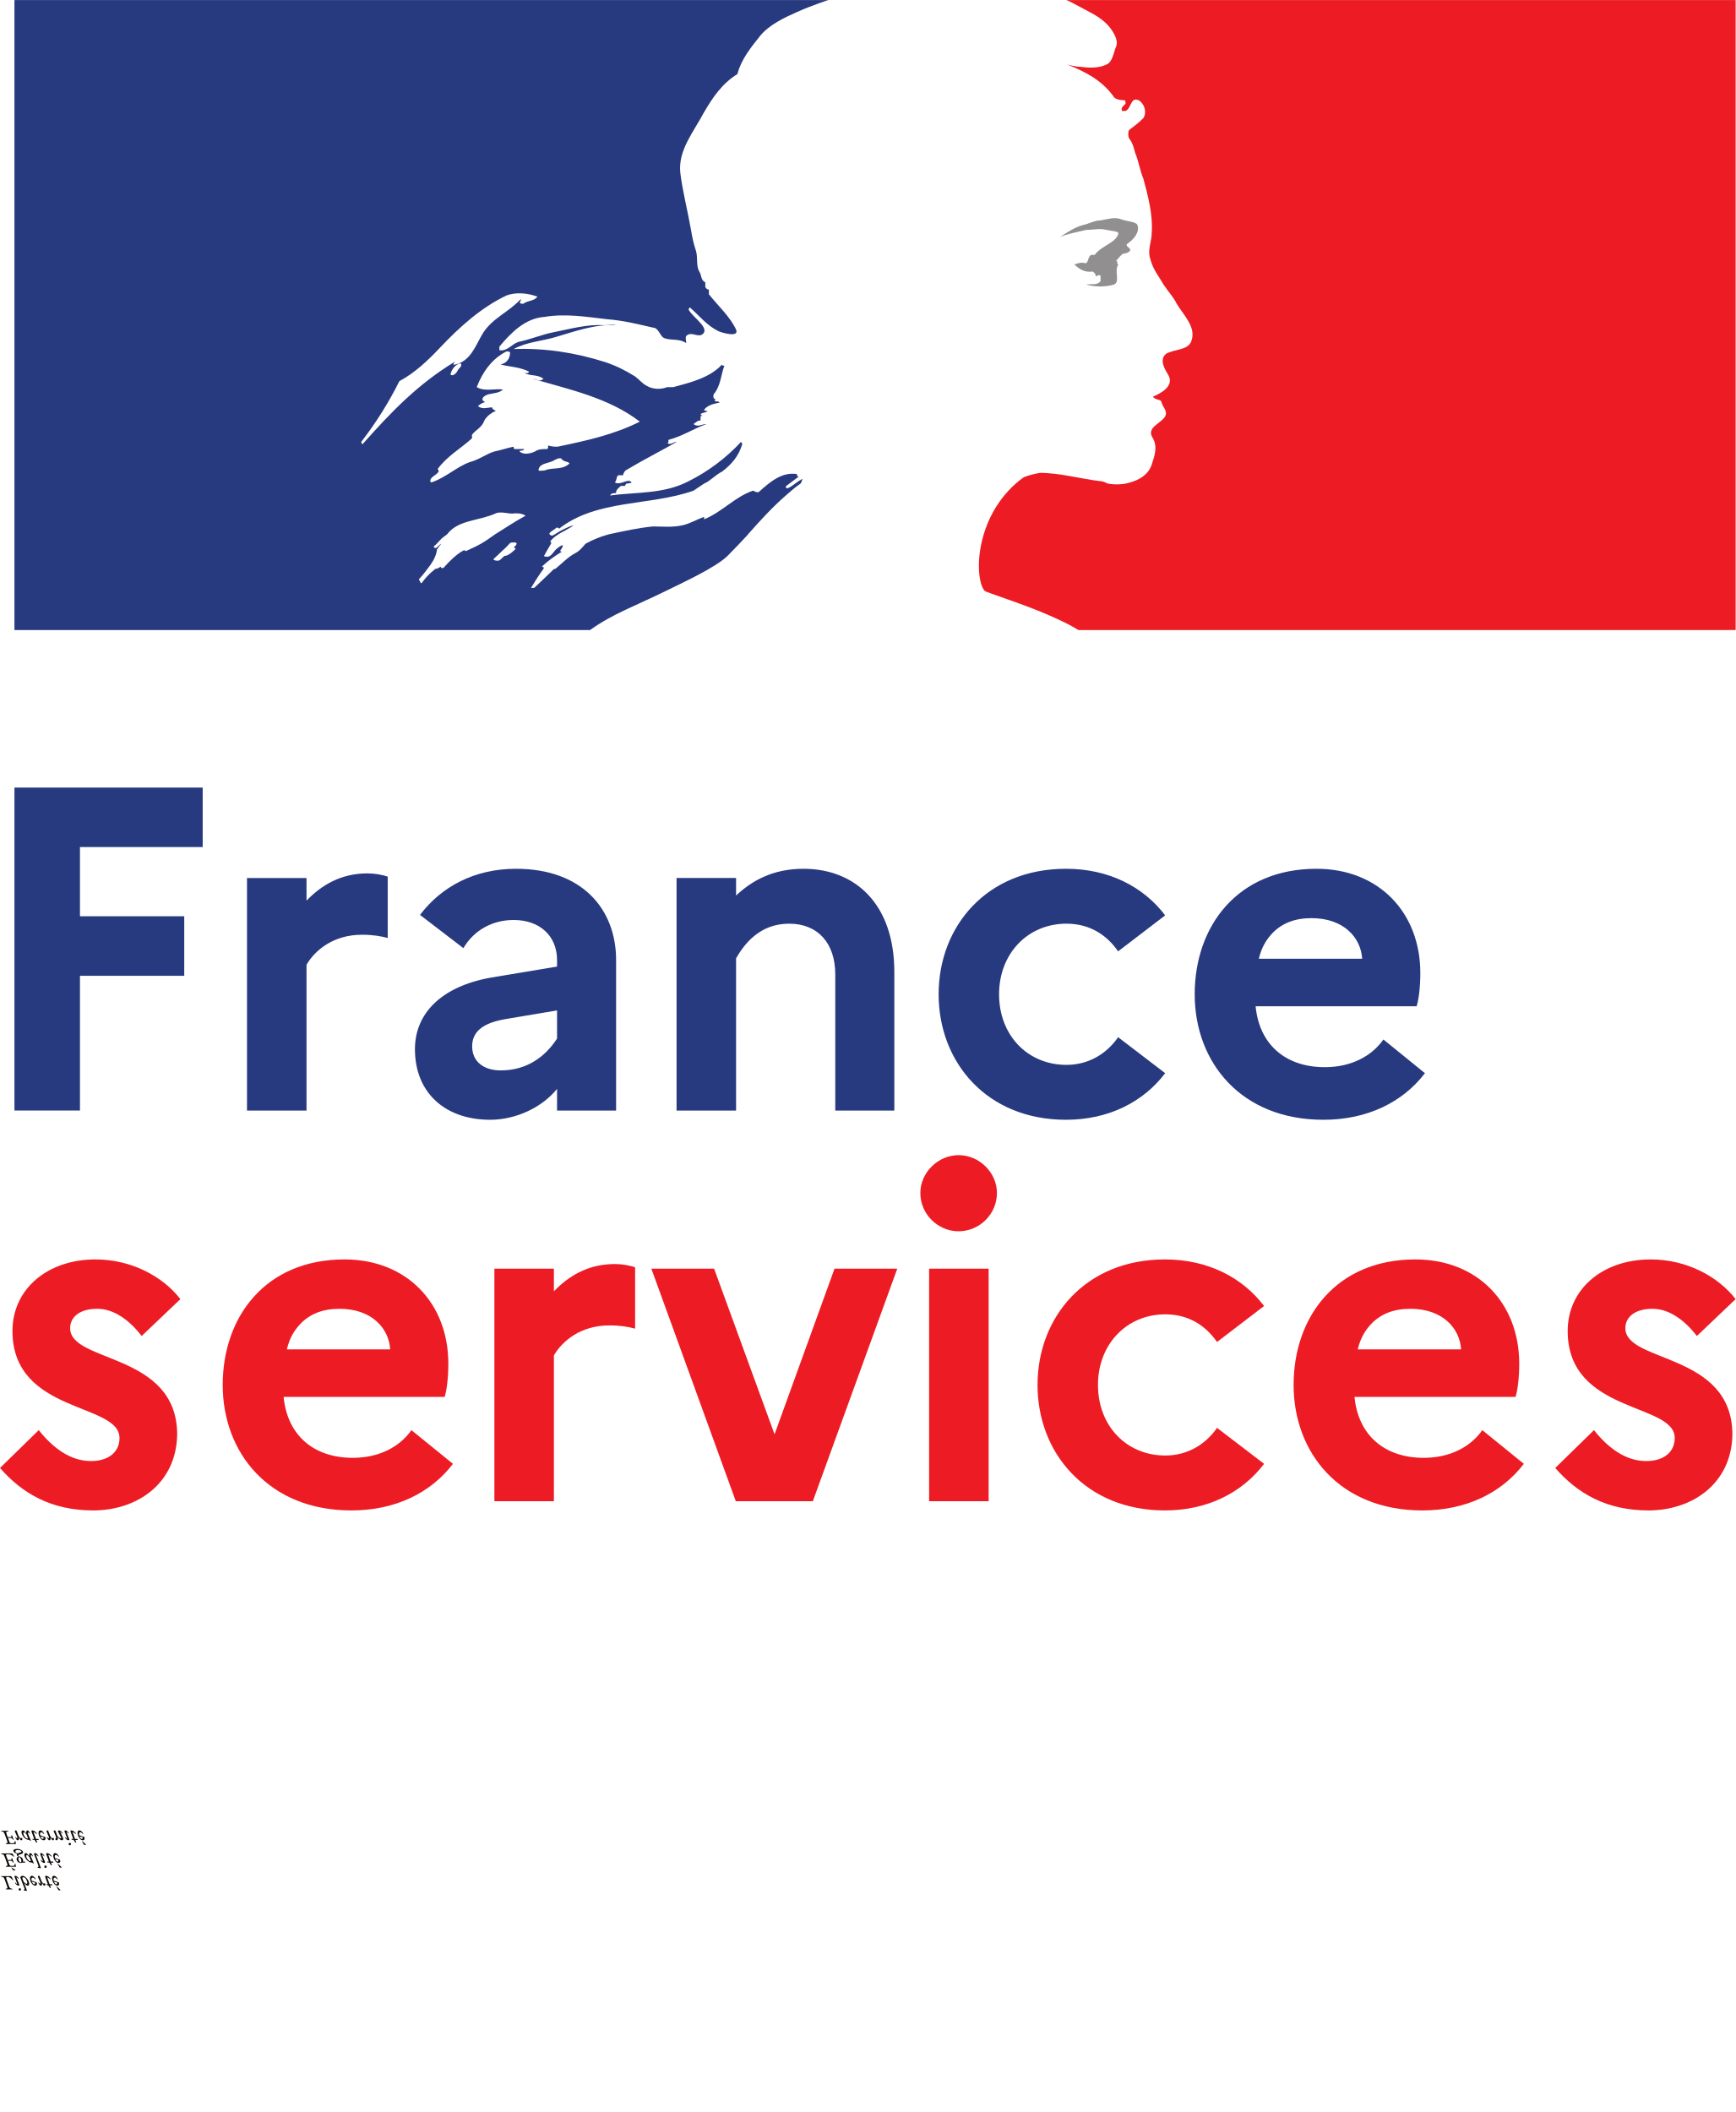
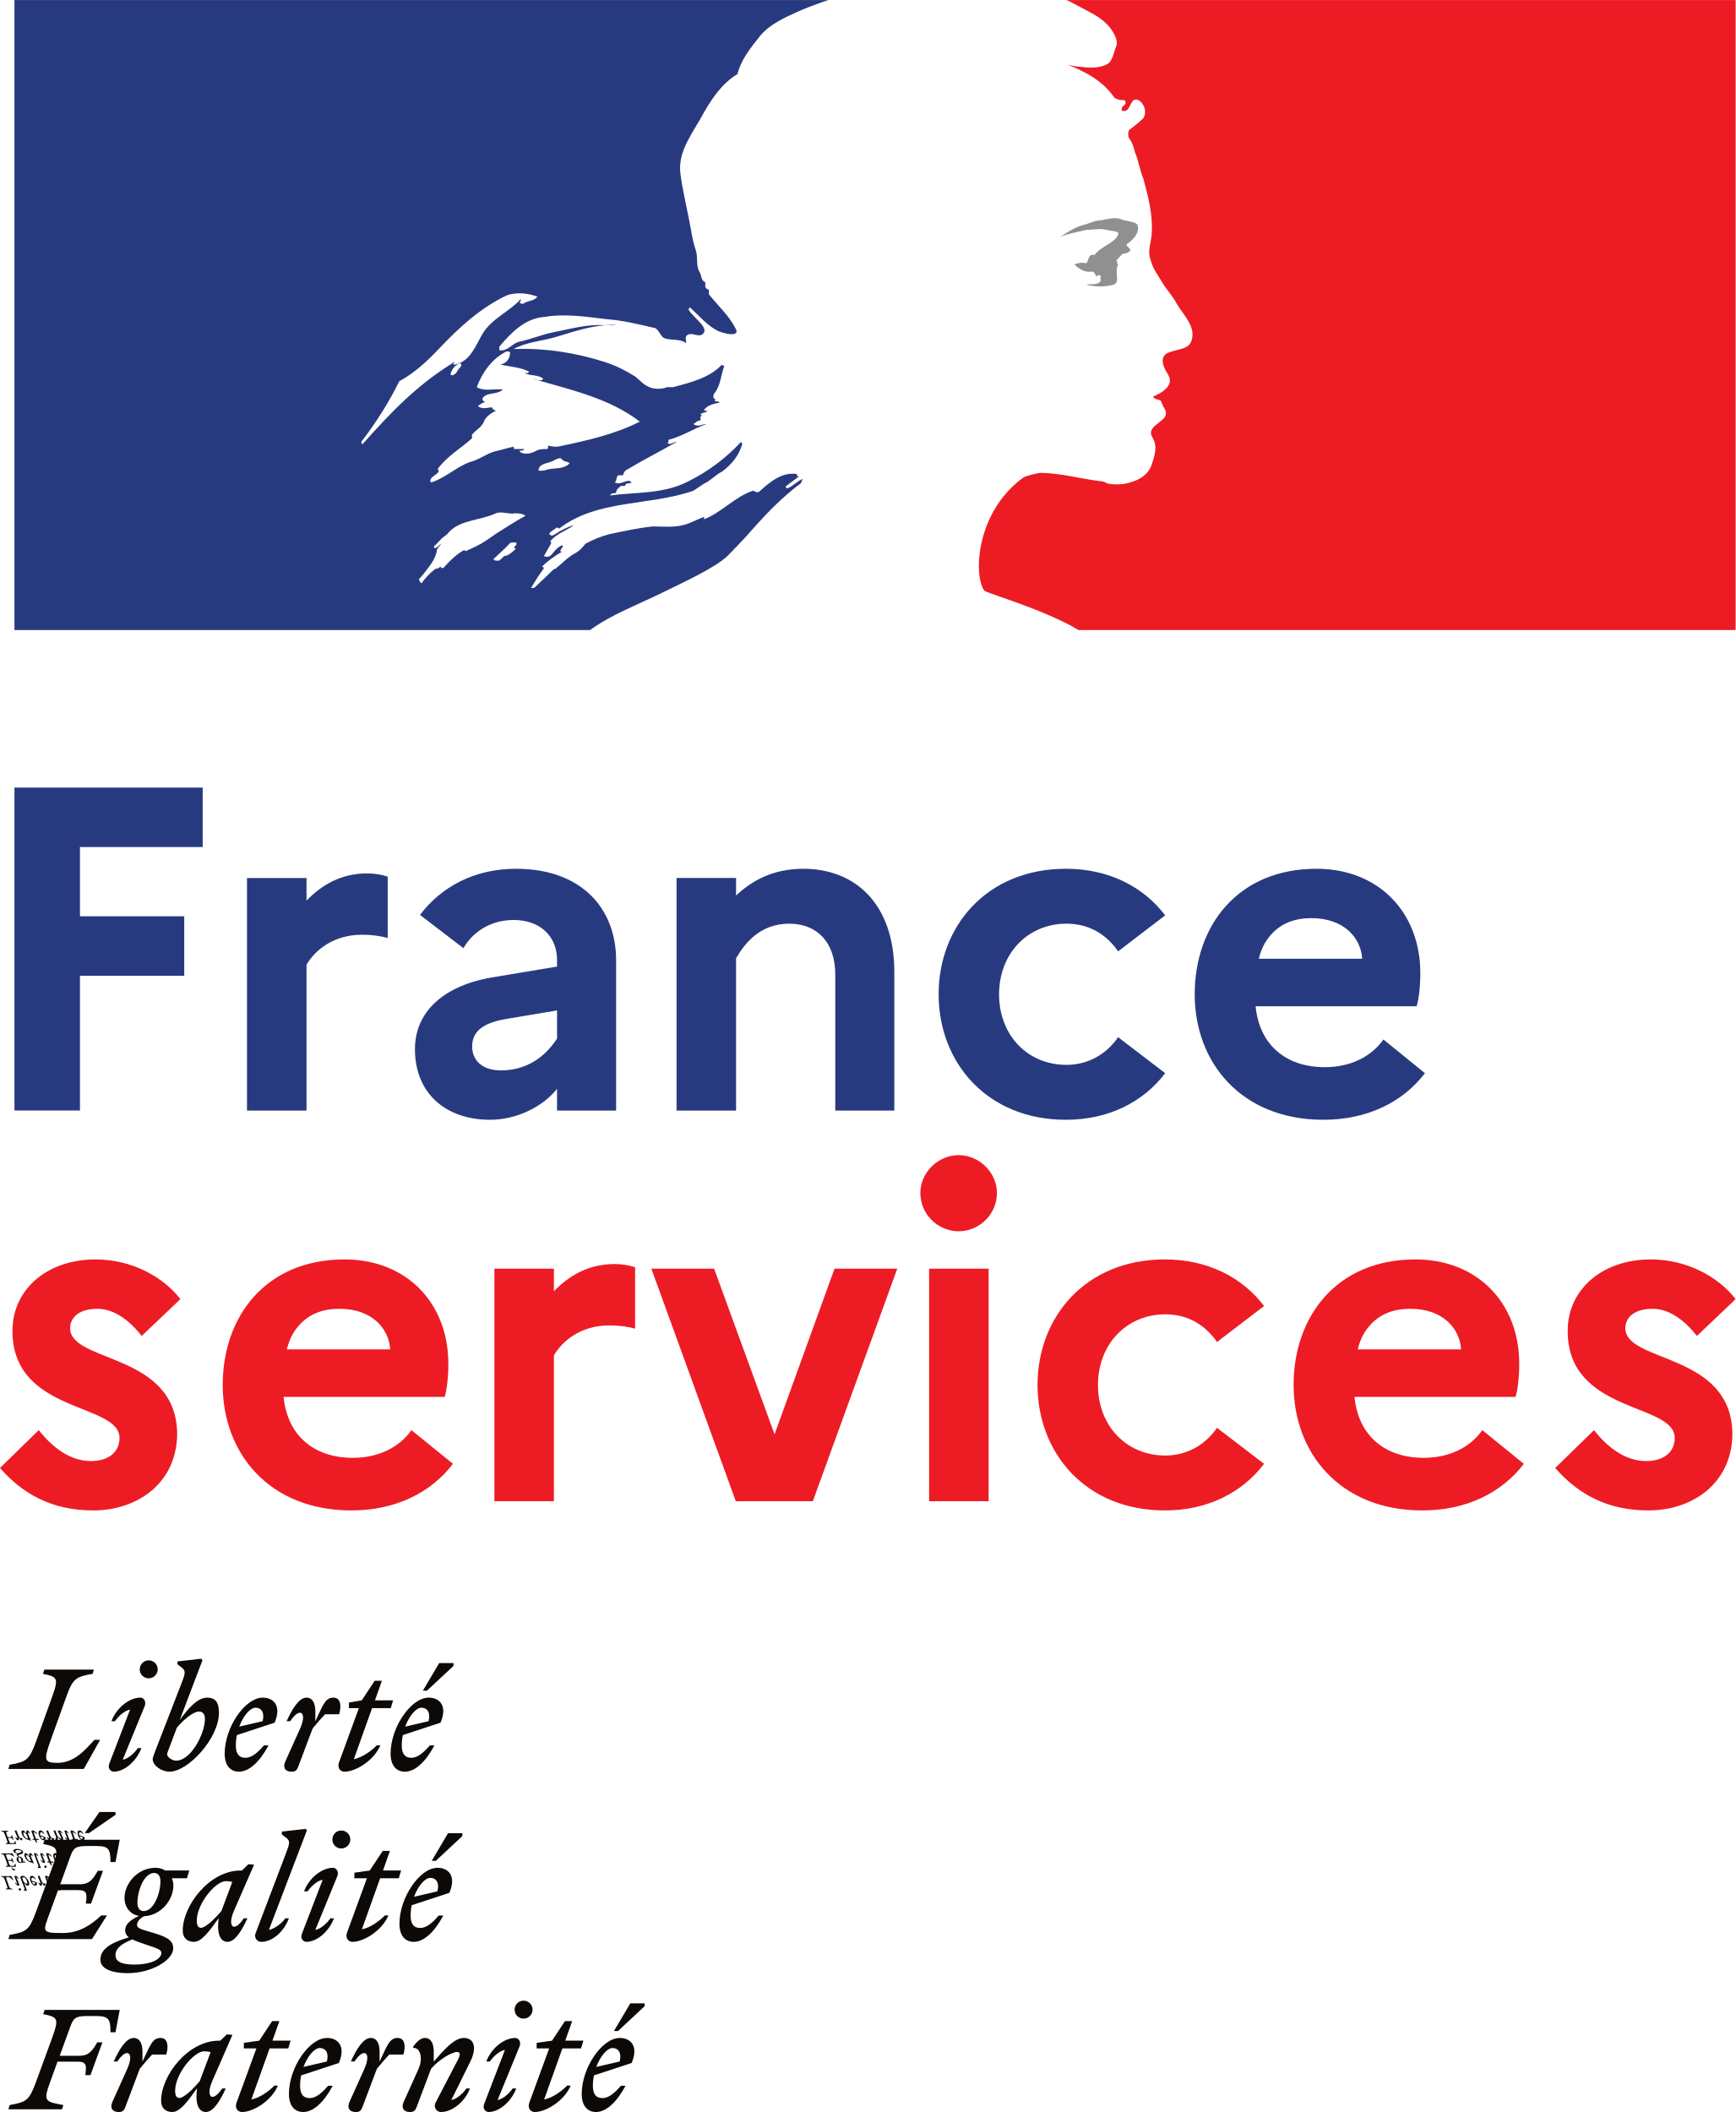
<svg xmlns="http://www.w3.org/2000/svg" height="50" viewBox="0 0 516.693 628.693">
  <path d="M4.303 234.439H60.34v17.717H23.806v20.603h31.041v17.718h-31.04v40.106H4.302V234.44m69.225 26.92h17.718v6.73c4.532-4.67 10.301-8.104 18.13-8.104 2.198 0 4.395.412 6.044.961v18.27c-2.061-.552-4.396-.964-7.692-.964-8.516 0-14.01 4.671-16.482 8.928v43.403H73.528v-69.225m75.542 57.276c7.691 0 13.186-3.982 16.757-9.477v-8.378l-15.52 2.609c-7.005 1.237-9.752 3.984-9.752 8.104 0 4.394 3.296 7.142 8.515 7.142zm-25.547-6.318c0-10.713 7.966-18.68 22.525-21.29l19.779-3.296v-1.923c0-7.28-5.219-11.95-12.91-11.95-6.32 0-11.813 3.022-14.972 8.38l-12.911-9.89c6.318-8.378 16.206-13.735 28.569-13.735 19.778 0 29.804 12.086 29.804 27.195v44.776h-17.58v-6.456c-4.395 5.495-12.224 9.203-19.916 9.203-13.323 0-22.388-7.965-22.388-21.014m77.879-50.958h17.718v5.22c4.808-4.532 11.125-7.966 20.054-7.966 15.245 0 27.057 10.3 27.057 30.767v41.204H248.65v-40.518c0-9.202-5.081-15.108-13.735-15.108-8.79 0-13.323 6.043-15.795 10.3v45.326h-17.718v-69.225m131.446 47.387 14.01 10.713c-6.456 8.516-16.757 13.872-29.53 13.872-23.625 0-37.91-17.168-37.91-37.36 0-20.19 14.285-37.358 37.91-37.358 12.773 0 23.074 5.357 29.53 13.873l-14.01 10.713c-3.296-4.808-8.379-8.241-15.384-8.241-11.536 0-20.053 8.927-20.053 21.014 0 12.225 8.517 21.015 20.053 21.015 6.73 0 12.088-3.434 15.384-8.241m41.89-23.35h30.768c-.412-6.317-5.495-12.086-15.11-12.086-4.944 0-8.788 1.51-11.673 4.531-1.786 1.924-3.16 4.122-3.984 7.555zm19.23 47.935c-24.585 0-38.32-17.168-38.32-37.36 0-20.327 12.773-37.358 36.26-37.358 18.542 0 30.904 13.049 30.904 31.041 0 3.846-.412 7.692-1.099 9.89H373.78c1.098 11.4 8.927 18.128 20.602 18.128 7.692 0 13.871-3.157 17.443-8.24l12.361 10.027c-6.591 8.653-17.169 13.872-30.216 13.872" fill="#283a7f" />
  <path d="M85.392 401.684h30.766c-.412-6.317-5.494-12.086-15.108-12.086-4.945 0-8.79 1.51-11.676 4.532-1.784 1.922-3.158 4.12-3.982 7.554zm19.229 47.936c-24.586 0-38.322-17.169-38.322-37.359 0-20.327 12.774-37.36 36.262-37.36 18.542 0 30.904 13.049 30.904 31.04 0 3.847-.413 7.692-1.1 9.89H84.43c1.099 11.4 8.928 18.13 20.603 18.13 7.692 0 13.872-3.158 17.444-8.242l12.361 10.028c-6.593 8.653-17.169 13.873-30.217 13.873m42.553-71.971h17.718v6.73c4.532-4.67 10.301-8.105 18.13-8.105 2.197 0 4.395.412 6.043.961v18.27c-2.06-.551-4.395-.962-7.692-.962-8.515 0-14.01 4.67-16.481 8.928v43.403h-17.718v-69.225m65.406 0 17.993 49.308 17.855-49.308h18.68l-25.135 69.225h-22.937l-25.137-69.225h18.681m64.005 0h17.718v69.225h-17.718zm-2.61-22.526c0-6.044 5.22-11.263 11.4-11.263s11.402 5.219 11.402 11.263c0 6.318-5.22 11.4-11.401 11.4-6.182 0-11.4-5.082-11.4-11.4m88.314 69.911 14.01 10.713c-6.456 8.516-16.756 13.873-29.53 13.873-23.625 0-37.908-17.169-37.908-37.359 0-20.191 14.283-37.36 37.908-37.36 12.774 0 23.074 5.357 29.53 13.871l-14.01 10.716c-3.295-4.81-8.378-8.242-15.383-8.242-11.537 0-20.053 8.927-20.053 21.015 0 12.224 8.516 21.013 20.053 21.013 6.73 0 12.088-3.433 15.383-8.24m41.892-23.35h30.766c-.41-6.317-5.493-12.086-15.108-12.086-4.945 0-8.789 1.51-11.674 4.532-1.785 1.922-3.16 4.12-3.984 7.554zm19.229 47.936c-24.585 0-38.32-17.169-38.32-37.359 0-20.327 12.774-37.36 36.26-37.36 18.542 0 30.904 13.049 30.904 31.04 0 3.847-.412 7.692-1.098 9.89h-47.935c1.097 11.4 8.928 18.13 20.602 18.13 7.69 0 13.872-3.158 17.444-8.242l12.36 10.028c-6.593 8.653-17.168 13.873-30.217 13.873m51.096-23.9c4.258 5.358 9.478 9.203 15.52 9.203 5.358 0 8.518-2.748 8.518-6.868 0-10.574-31.867-7.14-31.867-31.864 0-12.363 10.302-21.29 24.723-21.29 10.713 0 20.053 5.082 25.273 11.813L505.137 397.7c-3.572-4.67-8.241-8.103-13.187-8.103-5.63 0-8.103 2.746-8.103 5.769 0 10.438 31.865 7.141 31.865 31.728-.273 14.559-11.949 22.525-24.998 22.525-12.36 0-21.014-4.945-27.744-12.636l11.537-11.265m-462.97 0c4.258 5.359 9.478 9.204 15.52 9.204 5.358 0 8.517-2.748 8.517-6.868 0-10.574-31.865-7.14-31.865-31.864 0-12.363 10.302-21.29 24.723-21.29 10.712 0 20.053 5.082 25.272 11.813L42.167 397.7c-3.572-4.67-8.241-8.103-13.185-8.103-5.633 0-8.104 2.746-8.104 5.769 0 10.438 31.864 7.141 31.864 31.728-.274 14.559-11.95 22.525-24.997 22.525-12.362 0-21.015-4.945-27.746-12.636l11.538-11.265" fill="#ed1c24" />
  <path d="M154.676 134.38c-.353-.355 1.064 0 1.417-.71h-2.833c-.356 0-.356-.354-.356-.709-1.772.355-3.897 1.064-5.67 1.419-2.48.708-4.607 2.48-7.441 3.19-3.9 1.417-7.088 4.606-11.34 6.023-.356 0-.356-.353-.356-.708.356-1.064 1.773-1.417 2.48-2.481 0-.355 0-.71-.353-.71 2.836-3.897 6.733-6.023 10.278-9.213v-1.064c1.062-1.417 2.834-2.126 3.544-3.898.353-1.063 1.77-2.48 3.544-3.188-.356-.356-1.064-.356-1.064-1.064-1.418 0-2.835.708-4.254-.355.662-.66 1.42-1.025 2.223-1.258a1.287 1.287 0 0 1-.804-.514c-.355-.708.684-1.5 1.772-1.772 1.417-.354 3.19-.354 4.252-1.417-2.481-.355-5.316.71-7.797-.71 1.773-4.606 4.608-8.504 8.86-10.63.354 0 1.064 0 1.064.354 0 1.772-1.063 3.189-2.835 3.544 2.835.709 5.67.709 8.505 2.126-.355.71-1.064.354-1.419.354 1.774 1.064 3.9.356 5.671 1.773-1.063 1.063-2.125 0-3.19 0 10.988 3.19 22.683 5.67 31.896 12.757-7.796 3.898-15.948 5.67-24.453 7.442-1.062 0-1.772 0-2.836-.353 0 .353 0 1.063-.353 1.063-1.417 0-2.481 0-3.543.709-1.418.708-3.545 1.063-4.609 0zm-7.256 24.651c-.029.022-.06.042-.089.062-1.327.934-2.648 1.888-4.047 2.7-1.514.878-3.102 1.548-4.674 2.294a.385.385 0 0 0-.045-.086.468.468 0 0 0-.6-.143c-1.34.727-2.483 1.684-3.567 2.716a36.9 36.9 0 0 0-.492.477l-.03.028-.027.028a59.37 59.37 0 0 0-.503.502 1.456 1.456 0 0 0-.06.058c-.01.01-.012.022-.022.032-.251.25-.495.504-.77.83-.178.209-.239.338-.474.495-.22.146-.83.143-.773-.265.003-.024.001-.047.004-.07-.209.111-.418.22-.629.322-.195.093-.373.2-.554.304a.579.579 0 0 0-.244-.036.442.442 0 0 0-.255.087 22.983 22.983 0 0 0-1.28 1.078 18.282 18.282 0 0 0-2.057 2.187c-.012.01-.02.021-.032.033l-.069.098c-.036.045-.071.09-.106.137-.036.048-.076.096-.113.145-.01.016-.023.03-.034.044-.084.116-.16.236-.241.354l-.014.021a.524.524 0 0 1-.29.139c-.047-.071-.098-.139-.142-.211-.035-.056-.066-.115-.1-.17a8.884 8.884 0 0 1-.302-.57l-.01-.02-.085-.177a26.627 26.627 0 0 0 1.185-1.362c.124-.15.247-.3.368-.454a75.742 75.742 0 0 0 .594-.758c.071-.094.145-.188.217-.28a43.234 43.234 0 0 0 1.134-1.535 16.788 16.788 0 0 0 .639-.984 12.4 12.4 0 0 0 .388-.708c.008-.018.019-.035.028-.052l.037-.074c.021-.044.037-.09.058-.132a9.14 9.14 0 0 0 .336-.826c.012-.031.021-.062.032-.092.027-.078.054-.154.079-.232.04-.128.077-.26.11-.391l.002-.003c.007-.028.012-.057.02-.085.043-.172.09-.34.123-.52a.349.349 0 0 0-.043-.239c.38-.665.86-1.305 1.405-1.913-.053.033-.11.06-.163.093-.506.326-.843.783-1.316 1.136-.385.288-1.097-.189-.639-.532.31-.232.548-.485.806-.73.013-.019.02-.038.039-.058.583-.574 1.14-1.312 1.805-1.798.409-.298.761-.546 1.091-.832.053-.046.104-.094.156-.142.245-.325.513-.618.793-.893.012-.012.023-.025.036-.035 3.392-3.274 9.102-3.129 13.576-5.215 1.772-.71 3.897.354 5.67 0 1.063 0 2.125 0 3.188.709-3.182 1.736-6.125 3.693-9.028 5.514zm6.35 2.93c-.16.388-.52.724-.872 1.033.442.09.753.285.467.548-.823.755-1.607 1.512-2.687 1.875-.075.025-.29.058-.544.074-.434.42-.871.838-1.323 1.239-.42.373-2.368.103-1.773-.425.9-.798 1.733-1.663 2.62-2.472.5-.459 1.03-.898 1.473-1.412.247-.286.45-.566.763-.786.289-.204 2.163-.37 1.875.326zm-16.459-53.098c-.354.71-.745.784-1.062 1.418-.355.708-.71 1.064-1.418 1.418-.354 0-.709 0-.709-.354.355-1.419 1.417-2.836 2.835-3.191.354 0 .354.355.354.71zm-29.414 23.39s-.354-.354-.354-.709c4.607-6.025 8.15-11.694 11.34-18.074 4.608-2.481 8.432-6.092 12.05-9.923 6.024-6.38 12.403-12.049 19.846-15.592 2.834-1.063 6.378-.71 9.214.354-1.064 1.417-2.836 1.063-4.253 2.127-.355 0-.71 0-1.064-.356.355-.354.355-.708.355-1.063-3.544 3.899-8.505 5.67-11.34 10.277-2.127 3.544-3.544 8.152-8.152 9.215-1.417.354.355-1.063-.354-.708-10.986 6.732-18.783 14.883-27.288 24.452zm54.223 7.796c-.71 0-2.127.355-1.773-.354.354-1.771 2.834-1.771 4.253-2.48.71-.355 1.77-1.063 2.48-.71.71 1.064 1.772.71 2.482 1.419-2.128 2.125-4.962 1.063-7.442 2.125zm54.497 25.388c2.012-2.014 4.045-4.174 6.065-6.344h-.044c3.767-4.26 7.455-8.323 11.82-12.064 1.33-1.188 2.62-2.235 3.855-3.081.354-.355.354-1.063.709-1.418-1.772.71-2.836 2.127-4.608 2.835-.355 0-.708-.353-.355-.708 1.263-.947 2.526-1.893 3.787-2.841-.077.005-.16.005-.241.005-.355 0-.355-.353-.355-.708-4.608-.71-8.152 2.48-11.341 5.316-.71.353-1.417-.355-1.772-.355-5.316 1.772-9.214 6.379-14.53 8.506v-.71c-2.126.71-4.19 1.995-6.379 2.481-3.19.71-6.025.355-8.86.355-4.295.43-8.59 1.376-12.886 2.293-.123.032-.25.06-.37.094a29.935 29.935 0 0 0-6.604 2.66 7.12 7.12 0 0 0-.242.14c-.176.221-.349.434-.513.613-.761.837-1.419 1.605-2.43 2.12-2.18 1.11-3.955 3.04-5.876 4.605-.14.113-.348.168-.57.181-1.9 1.823-3.776 3.672-5.706 5.463-.138.127-.686.197-1.083.13.01-.011.023-.02.03-.033.067-.113.137-.224.205-.337.298-.5.602-.999.908-1.495a66.2 66.2 0 0 1 1.052-1.646 41.04 41.04 0 0 1 1.506-2.158c.139-.182.102-.345-.012-.465a.67.67 0 0 0-.489-.184c1.768-1.716 3.87-3.178 5.948-4.44l-.002-.06c-.236.082-.58-.108-.4-.357.224-.313.4-.648.611-.967.04-.104.076-.209.113-.316-.088-.093-.178-.185-.268-.278-.57.373-1.18.725-1.665 1.164-.848.764-1.512 2.326-2.798 2.312a2.175 2.175 0 0 1-.538-.078 1.035 1.035 0 0 1-.372-.125l.046-.083.053-.097.052-.092c.055-.101.11-.203.168-.304l.168-.307c.048-.081.09-.164.136-.245.085-.15.167-.301.252-.45.061-.107.125-.213.187-.32.15-.262.304-.522.456-.782.073-.125.146-.252.22-.376.126-.215.248-.43.376-.645.176-.294-.008-.536-.266-.634a8.122 8.122 0 0 1 2.427-2.114h-.107c1.356-.683 2.713-1.512 4.07-2.275.194-.17.389-.341.586-.507-2.023.68-3.84 1.598-5.637 2.782 0 0-.467.19-.599.322 0 0-.408.154-.884-.322a.415.415 0 0 1-.085-.26c.356-.71 1.419-1.064 2.127-1.772.354 0 .708 0 .708.354 11.34-8.86 26.935-6.734 40.048-11.34 1.062-.71 2.125-1.418 3.188-2.127 1.772-.708 3.189-2.48 5.316-3.544 2.836-2.127 4.96-4.607 6.025-8.15 0-.355-.355-.71-.355-.71A54.578 54.578 0 0 1 205 143.24c-7.442 3.898-15.593 3.19-23.39 4.252.355-.71 1.064-.71 1.772-.71 0-1.062.71-1.417 1.419-2.125h1.062c.355 0 .355-.71.708-.71.71 0 1.772-.354 1.419-.354-1.064-1.417-3.19 1.064-4.963 0 .71-.708.355-1.772 1.064-2.125h1.418c0-.71.709-1.419.709-1.419 5.316-3.189 10.277-5.669 15.238-8.505-1.062 0-1.772 1.064-2.836.355.71 0 0-1.063.71-1.063 3.898-1.064 7.089-3.19 10.986-4.606-1.417 0-2.481 1.06-3.897 0 .708-.356 1.062-1.064 2.125-1.064v-1.063c0-.355.355-.355.71-.355-.355 0-.71-.354-.71-.354.355-.71 1.417-.355 2.127-1.063-.355 0-1.064 0-1.064-.356 1.064-1.417 2.836-1.772 4.608-2.125-.355-.71-1.419 0-1.419-.71 0-.353.355-.353.71-.353h-.71c-.708-.355-.353-1.064-.353-1.419 2.125-2.48 2.125-5.669 3.188-8.505-.354 0-.708 0-.708-.354-3.544 3.898-9.215 5.316-14.53 6.733h-1.773c-1.772.71-4.252.71-6.023-.355-1.418-.708-2.127-1.77-3.544-2.834-2.835-1.772-5.67-3.19-8.86-4.252-8.86-2.836-18.073-4.254-27.289-3.899 3.899-2.126 8.199-2.308 12.405-3.544 6.024-1.772 11.695-3.898 18.073-3.544-1.063-.354-2.48 0-3.544 0-4.961-.354-9.922 1.063-15.238 2.127-3.544.708-6.733 2.125-10.277 2.835-2.127.709-3.19 2.835-5.67 2.48v-1.063c3.543-4.252 7.795-8.505 13.467-8.86 6.377-1.063 12.402 0 18.782.71 4.607.354 8.859 1.417 13.466 2.48 1.772 0 2.127 2.835 3.544 3.19 2.126.708 4.254 0 6.379 1.417 0-.71-.355-1.417 0-2.126 1.417-1.418 3.19.354 4.608-.355 2.834-1.772-2.48-4.961-3.899-7.441 0-.355.354-.71.354-.71 2.835 2.48 4.962 5.316 8.506 7.088 1.77.708 6.024 1.772 5.315-.354-1.771-3.899-5.315-7.088-8.15-10.632v-1.417c-.709 0-.709-.355-1.064-.71v-1.417c-1.417-.71-1.062-2.127-1.772-3.19-1.062-1.771-.354-4.253-1.062-6.38-.708-2.124-1.063-3.898-1.419-6.023-1.062-6.025-2.48-11.341-3.19-17.012-.707-6.731 3.9-12.049 7.089-18.072 2.481-4.254 5.316-8.507 9.924-11.341 1.062-4.254 3.898-7.796 6.733-11.34 2.829-3.46 7.533-5.567 10.938-7.09 4.95-2.21 9.417-3.593 9.42-3.594H4.302v187.54h171.344c6.747-4.858 13.485-7.166 22.904-11.806 4.445-2.192 14.62-6.864 18.067-10.311" fill="#283a7f" />
  <path d="M516.674.014H317.4c.003 0 .381.063 1.916.887 1.637.878 3.757 2.012 5.09 2.708 2.6 1.36 5.128 3.064 6.758 5.671.708 1.063 1.772 3.19 1.062 4.607-.709 1.77-1.062 4.607-2.834 5.316-2.127 1.063-4.963 1.063-7.443.708-1.417 0-2.834-.355-4.253-.708 5.315 2.127 10.277 4.608 13.821 9.568.355.709 1.772 1.064 3.19 1.064.354 0 .354.708.354 1.062-.71.71-1.417 1.064-1.063 2.127h1.063c1.773-.71 1.417-4.253 3.899-3.19 1.771 1.063 2.48 3.545 1.418 5.317-1.418 1.417-2.836 2.48-4.254 3.542-.354.71-.354 1.773 0 2.481 1.064 1.418 1.418 2.836 1.772 4.254 1.064 2.48 1.418 5.315 2.482 7.795 1.416 5.316 2.835 10.633 2.479 15.948 0 2.836-1.416 5.316-.354 8.152.71 2.834 2.482 4.961 3.899 7.442 1.417 2.127 2.835 3.544 3.899 5.67 2.125 3.543 6.023 7.087 4.251 11.34-1.062 2.48-4.96 2.127-7.44 3.544-2.127 1.772-.355 4.607.707 6.38 1.772 3.188-2.126 5.315-4.606 6.379.708 1.062 2.125.71 2.48 1.417.354 1.772 2.126 2.836 1.064 4.608-1.419 2.127-5.67 3.188-3.544 6.378 1.416 2.48.498 5.236-.356 7.796-1.063 3.19-3.897 4.608-6.379 5.316-2.126.71-4.606.71-6.733.355-.708-.355-1.417-.708-2.127-.708-6.023-.71-12.049-2.481-18.072-2.481-1.772.354-3.544.709-4.962 1.417a31.454 31.454 0 0 0-4.292 3.794l-.04.046a28.929 28.929 0 0 0-1.23 1.401c-.101.123-.203.244-.301.367a33.418 33.418 0 0 0-2.947 4.354 34.203 34.203 0 0 0-2.957 6.998c-2.41 8.117-1.356 15.079.336 16.77.469.47 11.695 3.936 19.517 7.415 3.669 1.632 6.234 2.89 8.363 4.232h195.64V.014" fill="#ed1c24" />
  <path d="M329.4 68.43c1.417.354 3.544.354 3.544 1.062-.71 2.836-4.963 3.544-7.09 6.381h-1.063c-1.063.708-.708 2.48-1.771 2.48-1.065-.353-2.128 0-3.19.355 1.418 1.417 3.19 2.481 5.315 2.125.358 0 1.064.711 1.064 1.42 0 0 .354 0 .708-.356.356 0 .71 0 .71.356v1.418c-1.064 1.417-2.836.706-4.252 1.062 2.834.71 5.671.71 8.149 0 2.128-.708 0-4.253 1.42-6.025-.71 0 0-1.063-.71-1.063.71-.709 1.418-1.772 2.127-2.126.71 0 1.77-.355 2.125-1.065 0-.707-1.416-1.062-1.062-1.771 2.126-1.416 3.898-3.544 3.19-5.67-.356-1.063-3.19-1.063-4.962-1.771-1.772-.71-3.899 0-6.024.353-1.773 0-3.545 1.064-5.317 1.417-2.48.71-4.607 2.127-6.735 3.544 2.484-1.064 4.964-1.417 7.799-2.126 2.128 0 3.931-.523 6.025 0" fill="#918f90" />
  <path d="m2.461 544.977.054.168c-.718.135-.81.135-.524.918l.292.805h.794c.357 0 .362-.145.308-.535h.206l.475 1.302h-.205c-.179-.307-.319-.534-.708-.534H2.37l.416 1.14c.13.361.205.437.691.437h.346c.502 0 .562-.135.562-.643h.2l.167.886H1.77l-.054-.167c.578-.119.632-.173.362-.919l-.648-1.772c-.27-.74-.384-.8-1.049-.918l-.048-.168ZM6.6 547.15c.102.351.048.66-.222.66-.318 0-.4-.244-.724-.94v.399c0 .287-.092.54-.35.54-.303 0-.579-.47-.79-.934h.14c.147.21.282.335.39.335.13 0 .2-.2 0-.643l-.584-1.297c-.108-.243.006-.4.243-.4.146 0 .211.038.27.195l.573 1.518c.162.2.308.373.492.567zm2.626.784-.227.016-.254-.249H8.69c-1.232 0-2.297-1.383-2.297-2.388 0-.28.173-.443.443-.443.32 0 .633.454.984.94l-.017-.172c-.043-.497.108-.768.368-.768.302 0 .578.47.789.935h-.14c-.147-.21-.282-.335-.39-.335-.113 0-.194.206 0 .643zm-2.275-2.221c0 .665.74 1.567 1.156 1.567a.92.92 0 0 0 .254-.032l-.432-1.151c-.249-.303-.632-.67-.81-.67-.103 0-.168.086-.168.286m2.728 1.68h.497l-.789-2.155c-.07-.184.028-.368.216-.368.449 0 1.173.443 1.427 1.048h-.14c-.2-.21-.584-.491-.914-.55l.724 2.025h.74l.092.308h-.718l.275.778h-.286l-.513-.778-.61-.086Zm3.528-1.48h-.184c-.232-.275-.48-.492-.729-.492-.254 0-.383.152-.383.492 0 .14.016.28.043.41l1.496.492c.292.692-.06.994-.47.994-.708 0-1.512-1.183-1.512-2.22 0-.465.22-.719.567-.719.405 0 .826.395 1.172 1.043m-.513 1.496c.2 0 .373-.15.28-.534l-.928-.216c.162.432.432.75.648.75m3.317-.259c.103.351.049.66-.221.66-.32 0-.4-.244-.724-.94v.399c0 .287-.092.54-.352.54-.302 0-.578-.47-.788-.934h.14c.146.21.281.335.39.335.129 0 .2-.2 0-.643l-.584-1.297c-.108-.243.005-.4.243-.4.146 0 .21.038.27.195l.573 1.518c.162.2.308.373.491.567zm.01-1.88c-.107-.243.006-.4.244-.4.146 0 .21.038.27.195l.573 1.518c.265.324.81.67 1.026.67.157 0 .136-.13.033-.324l-.88-1.691a.249.249 0 0 1 .215-.368c.432 0 .946.39 1.151.935h-.14c-.14-.2-.379-.421-.6-.46l.756 1.53c.098.194.146.378.146.524 0 .248-.14.41-.4.41-.373 0-.75-.421-1.199-.94v.4c0 .287-.092.54-.351.54-.162 0-.319-.14-.465-.34v-.054c.281.016.405-.405.205-.848zm4.76 3.307a.356.356 0 0 1 .357.356.36.36 0 0 1-.356.357.356.356 0 0 1-.357-.357c0-.2.157-.356.357-.356m-.152-1.081c.06.2-.075.313-.178.313-.432 0-.945-.389-1.15-.934h.14c.14.2.378.421.6.459l-.827-2.15c-.076-.2.075-.314.178-.314.41 0 .892.395 1.097.935h-.14c-.141-.2-.379-.421-.6-.46zm.67-.103h.497l-.789-2.155c-.07-.184.027-.368.217-.368.448 0 1.172.443 1.426 1.048h-.14c-.2-.21-.584-.491-.914-.55l.724 2.025h.74l.092.308h-.718l.275.778h-.286l-.513-.778-.61-.086zm3.23.692 1.055.983v.114h-.568l-.648-1.097zm.298-2.172h-.184c-.232-.275-.48-.492-.729-.492-.254 0-.384.152-.384.492 0 .14.017.28.044.41l1.496.492c.292.692-.06.994-.47.994-.708 0-1.513-1.183-1.513-2.22 0-.465.222-.719.568-.719.405 0 .826.395 1.172 1.043m-.513 1.496c.2 0 .373-.15.28-.534l-.929-.216c.163.432.433.75.649.75M3.53 555.94l1.054.724v.113h-.638l-.583-.837Zm-.432-2.264c.357 0 .362-.146.308-.535h.205l.476 1.302h-.206c-.178-.308-.318-.535-.707-.535H2.39l.395 1.086c.13.362.205.432.691.432h.346c.502 0 .562-.135.562-.637h.2l.167.886H1.77l-.054-.168c.578-.119.632-.173.362-.918l-.648-1.772c-.27-.74-.384-.8-1.049-.919l-.048-.167H3.65l.594.94h-.227c-.378-.357-.853-.697-1.518-.697-.88 0-.8.038-.508.843l.314.859zm3.776-2.313c0 .346-.308.47-.81.622-.432.13-.627.167-.627.308 0 .113.092.248.276.346.708.037 1.167.675 1.167 1.21a.73.73 0 0 1-.06.297h.6l.092.308h-.95a.733.733 0 0 1-.384.108c-.752 0-1.238-.66-1.238-1.194 0-.405.26-.66.573-.719-.351-.156-.546-.34-.546-.556a.34.34 0 0 1 .146-.292c-.81-.238-1.13-.508-1.13-.891 0-.373.493-.53 1.076-.53.989 0 1.815.535 1.815.983m-1.172 1.48c-.178 0-.249.152-.249.325 0 .48.26 1.188.665 1.188.178 0 .249-.15.249-.324 0-.48-.26-1.188-.665-1.188m-1.118-1.745c0 .286.275.464.67.621.13-.065.324-.135.583-.222.41-.135.567-.189.567-.313 0-.265-.448-.464-1.059-.464-.513 0-.761.108-.761.378m5.5 3.587-.227.016-.254-.248H9.55c-1.232 0-2.296-1.383-2.296-2.388 0-.281.172-.443.443-.443.318 0 .632.454.983.94l-.016-.173c-.044-.497.108-.767.367-.767.302 0 .578.47.789.934h-.14c-.147-.21-.282-.335-.39-.335-.113 0-.194.206 0 .644zm-2.275-2.22c0 .664.74 1.566 1.156 1.566a.92.92 0 0 0 .254-.032l-.432-1.15c-.249-.303-.632-.67-.81-.67-.103 0-.168.086-.168.286m2.863-.368 1.508 3.95-.049.059-.945-.108v-.114l.183-.14c.168-.13.114-.254-.037-.654l-1.178-3.1a.248.248 0 0 1 .216-.368c.432 0 .891.389 1.097.934h-.14c-.141-.2-.433-.42-.655-.459m2.875 3.231a.356.356 0 0 1 .356.357.36.36 0 0 1-.356.356.356.356 0 0 1-.357-.356c0-.2.157-.357.357-.357m-.152-1.08c.06.2-.075.313-.178.313-.432 0-.946-.39-1.15-.935h.14c.14.2.378.422.6.46l-.827-2.15c-.076-.2.075-.314.178-.314.41 0 .891.394 1.097.934h-.14c-.141-.2-.379-.42-.6-.459zm.67-.103h.497l-.789-2.156c-.07-.183.028-.367.216-.367.449 0 1.173.443 1.427 1.048h-.14c-.2-.21-.584-.492-.914-.551l.724 2.026h.74l.092.308H15.2l.275.778h-.286l-.513-.778-.61-.087zm3.23.691 1.054.984v.113h-.567l-.648-1.097zm.298-2.171h-.184c-.232-.276-.48-.492-.729-.492-.254 0-.384.151-.384.492 0 .14.017.28.044.41l1.496.492c.292.691-.06.994-.47.994-.708 0-1.512-1.183-1.512-2.22 0-.465.22-.72.567-.72.405 0 .826.395 1.172 1.044m-.513 1.496c.2 0 .373-.151.28-.535l-.929-.216c.163.432.433.751.649.751m-13.355 8.266H1.759l-.054-.168c.578-.118.632-.172.362-.918l-.637-1.772c-.27-.74-.384-.8-1.049-.919l-.048-.167h2.993l.648 1.156h-.227c-.367-.405-.8-.913-1.464-.913-.502 0-.562.087-.292.843l.638 1.772c.265.74.383.8 1.048.918zm2.177-.346a.356.356 0 0 1 .356.357.36.36 0 0 1-.356.356.356.356 0 0 1-.357-.356.353.353 0 0 1 .357-.357m-.151-1.08c.059.2-.076.313-.179.313-.432 0-.945-.39-1.15-.935h.14c.14.2.378.422.6.46l-.827-2.15c-.076-.2.076-.314.178-.314.41 0 .892.394 1.097.935h-.14c-.14-.2-.379-.422-.6-.46Zm2.939-.287c0 .438-.162.6-.465.6-.378 0-.735-.4-1.091-.886l.902 2.372-.049.06-.945-.109v-.113l.183-.14c.168-.13.114-.266-.037-.655l-.973-2.506c-.07-.184-.157-.4-.157-.46 0-.259.352-.502.67-.502.735 0 1.962 1.324 1.962 2.34m-1.702-1.902c-.146 0-.357.134-.357.253 0 .038.065.206.146.416l.243.643c.26.308.654.638.875.638.135 0 .238-.086.238-.286 0-.59-.551-1.664-1.145-1.664m3.668.605h-.184c-.232-.276-.48-.492-.729-.492-.254 0-.384.151-.384.492 0 .14.017.28.044.41l1.496.492c.292.691-.06.994-.47.994-.708 0-1.513-1.183-1.513-2.22 0-.465.222-.72.568-.72.405 0 .826.395 1.172 1.044m-.513 1.496c.2 0 .373-.151.28-.535l-.929-.216c.163.432.433.751.649.751m3.317-.26c.103.352.049.66-.221.66-.32 0-.4-.243-.724-.94v.4c0 .286-.092.54-.352.54-.302 0-.578-.47-.788-.935h.14c.146.211.281.335.389.335.13 0 .2-.2 0-.643l-.583-1.296c-.108-.243.005-.4.243-.4.146 0 .21.038.27.194l.573 1.519c.162.2.308.372.491.567zm.39.244h.393l-.788-2.156c-.07-.183.027-.367.216-.367.448 0 1.172.443 1.426 1.048h-.14c-.2-.21-.584-.491-.914-.551l.724 2.026h.74l.092.308h-.718l.275.778h-.286l-.513-.778-.508-.086zm3.095.692 1.053.983v.113h-.567l-.648-1.096zm.297-2.172h-.184c-.232-.276-.48-.492-.73-.492-.253 0-.383.151-.383.492 0 .14.017.28.043.41l1.497.492c.292.691-.06.994-.47.994-.708 0-1.513-1.183-1.513-2.22 0-.465.222-.72.567-.72.406 0 .827.395 1.173 1.044m-.513 1.496c.2 0 .372-.151.28-.535l-.929-.216c.162.432.432.751.649.751" fill="#0d0906" />
+   <path d="M138.461 6.082 141.5 15.5c-40.422 7.602-45.59 7.602-29.48 51.66l16.41 45.281h44.679c20.059 0 20.36-8.199 17.325-30.082h11.546l26.743 73.243h-11.547c-10.031-17.321-17.93-30.09-39.817-30.09h-44.066l23.402 64.129c7.293 20.359 11.551 24.621 38.903 24.621h19.449c28.266 0 31.605-7.602 31.605-36.172h11.246l9.422 49.84H99.559l-3.04-9.41c32.52-6.688 35.559-9.731 20.364-51.668L80.414 67.16C65.22 25.531 58.836 22.18 21.454 15.5l-2.735-9.418ZM371.258 128.25c5.769 19.75 2.734 37.07-12.461 37.07-17.93 0-22.492-13.672-40.727-52.879v22.489c0 16.121-5.168 30.39-19.754 30.39-17.019 0-32.519-26.429-44.375-52.57h7.907c8.203 11.852 15.8 18.84 21.879 18.84 7.296 0 11.246-11.25 0-36.168L250.906 22.48c-6.078-13.672.301-22.493 13.676-22.493 8.203 0 11.852 2.133 15.195 10.953l32.219 85.399c9.113 11.242 17.317 20.969 27.656 31.91zm147.699 44.07-12.762.899-14.289-13.969h-3.035c-69.293 0-129.168-77.8-129.168-134.34 0-15.8 9.727-24.922 24.922-24.922 17.93 0 35.559 25.543 55.313 52.89l-.911-9.718C436.594 15.2 445.105-.012 459.695-.012c17.016 0 32.516 26.453 44.371 52.582h-7.902c-8.207-11.851-15.805-18.84-21.883-18.84-6.383 0-10.945 11.56 0 36.16zM391.008 47.398c0 37.391 41.637 88.141 65.039 88.141 5.168 0 10.031-.609 14.281-1.82l-24.308-64.73C432.039 51.96 410.457 31.3 400.426 31.3c-5.77 0-9.418 4.86-9.418 16.097M544.48 141.93h27.965L528.07 20.672c-3.953-10.34 1.524-20.684 12.157-20.684 25.226 0 65.953 24.922 80.234 58.973h-7.898c-11.247-11.86-32.829-27.66-51.364-31l40.723 113.969h41.637l5.164 17.32h-40.418l15.5 43.762h-16.106l-28.875-43.762-34.344-4.859Zm198.461-83.282h-10.336C719.539 43.16 705.559 31 691.578 31 677.293 31 670 39.5 670 58.648c0 7.903.91 15.801 2.43 23.102l84.183 27.66c16.418 38.899-3.34 55.91-26.441 55.91-39.809 0-85.09-66.55-85.09-124.898 0-26.14 12.453-40.434 31.906-40.434 22.793 0 46.5 22.192 65.953 58.66m-28.871 84.184c11.246 0 20.965-8.5 15.801-30.082l-52.277-12.148c9.121 24.296 24.316 42.23 36.476 42.23m186.602-14.582c5.777 19.75 2.734 37.07-12.461 37.07-17.93 0-22.492-13.672-40.723-52.879v22.489c0 16.121-5.168 30.39-19.758 30.39-17.015 0-32.519-26.429-44.367-52.57h7.899c8.207 11.852 15.804 18.84 21.886 18.84 7.29 0 11.239-11.25 0-36.168L780.32 22.48c-6.074-13.672.309-22.493 13.676-22.493 8.207 0 11.856 2.133 15.195 10.953l32.219 85.4c9.113 11.242 17.324 20.969 27.656 31.91zm.605-105.77c-6.078-13.671.301-22.492 13.676-22.492 8.203 0 11.852 2.133 15.195 10.953l32.219 85.399c14.891 18.23 45.583 37.691 57.743 37.691 8.81 0 7.6-7.301 1.82-18.242l-49.535-95.117c-4.864-9.434 1.519-20.684 12.152-20.684 24.313 0 53.193 21.89 64.733 52.582h-7.9c-7.9-11.238-21.27-23.699-33.73-25.828l42.55 86.008c5.47 10.941 8.2 21.281 8.2 29.48 0 13.981-7.9 23.09-22.49 23.09-20.97 0-42.242-23.699-67.465-52.879v22.489c0 16.121-5.172 30.39-19.757 30.39-9.114 0-17.93-7.898-26.137-19.14v-3.032c15.804.903 22.793-22.808 11.547-47.726zm267.753 186.012c10.93 0 20.05 8.809 20.05 20.059 0 10.929-9.12 20.058-20.05 20.058-11.25 0-20.06-9.129-20.06-20.058 0-11.25 8.81-20.059 20.06-20.059m-8.51-60.793c3.34 11.25-4.26 17.621-10.03 17.621-24.32 0-53.19-21.871-64.74-52.57h7.9c7.91 11.25 21.28 23.711 33.74 25.84l-46.5-120.969c-4.26-11.242 4.25-17.633 10.03-17.633 23.1 0 50.14 22.192 61.69 52.582h-7.9c-7.9-11.238-21.27-23.699-33.74-25.828zm37.68-5.769h27.95l-44.37-121.258c-3.95-10.34 1.52-20.684 12.16-20.684 25.23 0 65.95 24.922 80.24 58.973h-7.91c-11.24-11.86-32.82-27.66-51.36-31l40.73 113.969h41.63l5.17 17.32h-40.42l15.5 43.762h-16.11l-28.87-43.762-34.34-4.859zm181.73 38.902 59.27 55.309v6.379h-31.91l-36.47-61.688zm16.72-122.184h-10.33C1373.25 43.16 1359.27 31 1345.29 31c-14.29 0-21.58 8.5-21.58 27.648 0 7.903.91 15.801 2.43 23.102l84.18 27.66c16.42 38.899-3.34 55.91-26.44 55.91-39.81 0-85.09-66.55-85.09-124.898 0-26.14 12.46-40.434 31.91-40.434 22.79 0 46.5 22.192 65.95 58.66m-28.87 84.184c11.24 0 20.97-8.5 15.8-30.082l-52.27-12.148c9.12 24.296 24.31 42.23 36.47 42.23M198.637 622.73l59.261 40.719v6.383h-35.859l-32.824-47.102Zm-24.313-127.351c20.059 0 20.36-8.199 17.321-30.09h11.55l26.743 73.25h-11.547c-10.028-17.328-17.93-30.09-39.813-30.09h-44.07l22.187 61.082c7.293 20.367 11.551 24.321 38.903 24.321h19.449c28.266 0 31.605-7.602 31.605-35.86h11.246l9.422 49.84H99.559l-3.04-9.422c32.52-6.691 35.559-9.73 20.364-51.668l-36.469-99.683c-15.195-41.637-21.578-44.977-58.96-51.668l-2.735-9.422H205.32l33.434 52.883h-12.766c-21.273-20.063-48.015-39.204-85.398-39.204-49.543 0-44.98 2.133-28.57 47.411l17.625 48.32zm212.438-130.078c0 19.461-17.324 26.449-45.586 34.961-24.317 7.289-35.254 9.418-35.254 17.32 0 6.379 5.164 13.969 15.496 19.449 39.816 2.117 65.645 37.989 65.645 68.078 0 6.379-1.215 11.84-3.34 16.711h33.73l5.172 17.321h-53.492c-6.383 3.961-13.981 6.089-21.578 6.089-42.246 0-69.598-37.082-69.598-67.171 0-22.789 14.59-37.079 32.215-40.418-19.754-8.821-30.695-19.149-30.695-31.309 0-6.98 2.429-11.852 8.207-16.41-45.586-13.371-63.52-28.57-63.52-50.141 0-20.972 27.656-29.793 60.481-29.793 55.617 0 102.117 30.094 102.117 55.313m-65.953 83.281c-10.032 0-13.981 8.508-13.981 18.238 0 27.039 14.59 66.852 37.383 66.852 10.031 0 13.98-8.5 13.98-18.231 0-27.05-14.586-66.859-37.382-66.859m-62.911-98.172c0 16.121 15.504 26.141 37.684 34.949 7.297-3.64 18.238-7.589 32.824-12.461 23.102-7.597 31.914-10.628 31.914-17.617 0-14.902-25.226-26.14-59.57-26.14-28.871 0-42.852 6.078-42.852 21.269m309.383 201.809-12.761.91-14.282-13.988h-3.043c-69.293 0-129.164-77.801-129.164-134.321 0-15.808 9.727-24.929 24.922-24.929 17.93 0 35.555 25.531 55.313 52.89l-.914-9.73c-2.434-27.961 6.078-43.16 20.668-43.16 17.015 0 32.519 26.441 44.371 52.578h-7.903c-8.207-11.848-15.804-18.848-21.879-18.848-6.386 0-10.941 11.559 0 36.18zm-127.949-124.91c0 37.382 41.637 88.132 65.039 88.132 5.168 0 10.031-.601 14.285-1.82l-24.312-64.742c-13.981-17.008-35.559-37.688-45.586-37.688-5.778 0-9.426 4.868-9.426 16.118m161.074-20.668 84.793 222.16-2.734 3.34-53.184-6.071v-6.39l10.332-7.899c9.422-7.301 6.379-14.281-2.129-36.769l-66.257-174.453c-4.856-9.43 1.523-20.668 12.16-20.668 24.316 0 50.144 21.89 61.695 52.578h-7.902c-7.899-11.25-24.313-23.707-36.774-25.828m161.688 181.738c10.937 0 20.058 8.812 20.058 20.062 0 10.938-9.121 20.059-20.058 20.059-11.246 0-20.059-9.121-20.059-20.059 0-11.25 8.813-20.062 20.059-20.062m-8.512-60.777c3.34 11.238-4.258 17.628-10.031 17.628-24.317 0-53.188-21.89-64.735-52.582h7.907c7.898 11.243 21.273 23.704 33.73 25.832l-46.5-120.96c-4.254-11.25 4.258-17.629 10.027-17.629 23.102 0 50.149 22.191 61.7 52.578h-7.903c-7.902-11.25-21.277-23.707-33.734-25.828zm37.68-5.782h27.961l-44.371-121.261c-3.95-10.329 1.519-20.668 12.156-20.668 25.226 0 65.949 24.929 80.234 58.961h-7.902c-11.246-11.852-32.824-27.661-51.363-31l40.726 113.968h41.637l5.164 17.321h-40.418l15.496 43.769h-16.105l-28.875-43.769-34.34-4.86zM973 560.719l59.26 55.32v6.383h-31.91l-36.467-61.703zm16.719-122.168h-10.336c-13.067-15.5-27.047-27.66-41.028-27.66-14.285 0-21.582 8.519-21.582 27.66 0 7.898.915 15.808 2.434 23.09l84.183 27.66c16.41 38.898-3.34 55.929-26.441 55.929-39.808 0-85.09-66.57-85.09-124.921 0-26.129 12.454-40.418 31.907-40.418 22.793 0 46.5 22.191 65.953 58.66m-28.875 84.187c11.242 0 20.969-8.519 15.804-30.09l-52.273-12.156c9.117 24.317 24.313 42.246 36.469 42.246M209.578 987.73H98.953l-3.043-9.429c32.52-6.68 35.563-9.719 20.363-51.66l-35.859-99.692c-15.195-41.64-21.578-44.98-58.96-51.66l-2.735-9.418h168.367l36.473 65.039h-12.766c-20.668-22.789-44.98-51.371-82.363-51.371-28.262 0-31.606 4.871-16.41 47.41l35.863 99.692c14.887 41.629 21.578 44.98 58.961 51.66zm122.477-19.46c10.937 0 20.058 8.82 20.058 20.062 0 10.949-9.121 20.058-20.058 20.058-11.246 0-20.059-9.109-20.059-20.058 0-11.242 8.813-20.062 20.059-20.062m-8.512-60.782c3.34 11.25-4.258 17.633-10.031 17.633-24.317 0-53.188-21.891-64.735-52.582h7.907c7.898 11.25 21.269 23.711 33.73 25.832l-46.5-120.961c-4.254-11.238 4.258-17.621 10.027-17.621 23.102 0 50.149 22.18 61.7 52.582h-7.903c-7.902-11.25-21.277-23.711-33.738-25.832Zm165.328-16.097c0 24.621-9.117 33.73-26.141 33.73-21.273 0-41.332-22.492-61.39-49.84l50.758 133.409-2.739 3.35-53.183-6.08v-6.378l10.332-7.902c9.422-7.289 6.379-14.891-2.129-36.782l-54.703-141.007c-3.949-10.332-8.813-22.493-8.813-25.832 0-14.59 19.754-28.27 37.684-28.27 41.332 0 110.324 74.461 110.324 131.602M393.137 784.41c-8.207 0-20.059 7.59-20.059 14.281 0 2.129 3.645 11.547 8.203 23.399l13.676 36.172c14.59 17.316 36.773 35.859 49.234 35.859 7.598 0 13.375-4.859 13.375-16.109 0-33.133-31-93.602-64.429-93.602m206.351 34.039h-10.332c-13.066-15.508-27.051-27.66-41.027-27.66-14.285 0-21.578 8.512-21.578 27.66 0 7.903.914 15.801 2.429 23.09l84.188 27.66c16.41 38.903-3.348 55.922-26.441 55.922-39.817 0-85.098-66.551-85.098-124.91 0-26.141 12.461-40.422 31.914-40.422 22.793 0 46.5 22.18 65.945 58.66m-28.871 84.18c11.246 0 20.973-8.508 15.805-30.09l-52.274-12.16c9.118 24.32 24.317 42.25 36.469 42.25m186.606-14.59c5.777 19.75 2.734 37.082-12.461 37.082-17.93 0-22.489-13.672-40.719-52.883v22.492c0 16.102-5.172 30.391-19.758 30.391-17.023 0-32.519-26.441-44.375-52.582h7.906c8.204 11.859 15.801 18.852 21.879 18.852 7.293 0 11.246-11.25 0-36.172l-32.82-72.938c-6.082-13.672.301-22.492 13.676-22.492 8.203 0 11.847 2.133 15.195 10.941l32.215 85.399c9.117 11.242 17.324 20.973 27.656 31.91zm21.882 13.68h22.18l-44.367-121.27c-3.953-10.328 1.516-20.66 12.156-20.66 25.227 0 65.949 24.922 80.235 58.961h-7.907c-11.242-11.852-32.82-27.648-51.359-31l40.727 113.969h41.636l5.164 17.32h-40.418l15.496 43.762h-16.105l-28.875-43.762-28.563-4.859zm174.141 38.902 59.264 55.309v6.39h-31.916l-36.469-61.699zm16.711-122.172h-10.332c-13.07-15.508-27.051-27.66-41.027-27.66-14.285 0-21.578 8.512-21.578 27.66 0 7.903.914 15.801 2.429 23.09l84.188 27.66c16.413 38.903-3.344 55.922-26.442 55.922-39.816 0-85.097-66.551-85.097-124.91 0-26.141 12.461-40.422 31.91-40.422 22.797 0 46.496 22.18 65.949 58.66m-28.871 84.18c11.246 0 20.973-8.508 15.805-30.09l-52.274-12.16c9.117 24.32 24.313 42.25 36.469 42.25" fill="#0d0906" transform="matrix(.13333 0 0 -.13333 0 628.693)" />
</svg>
